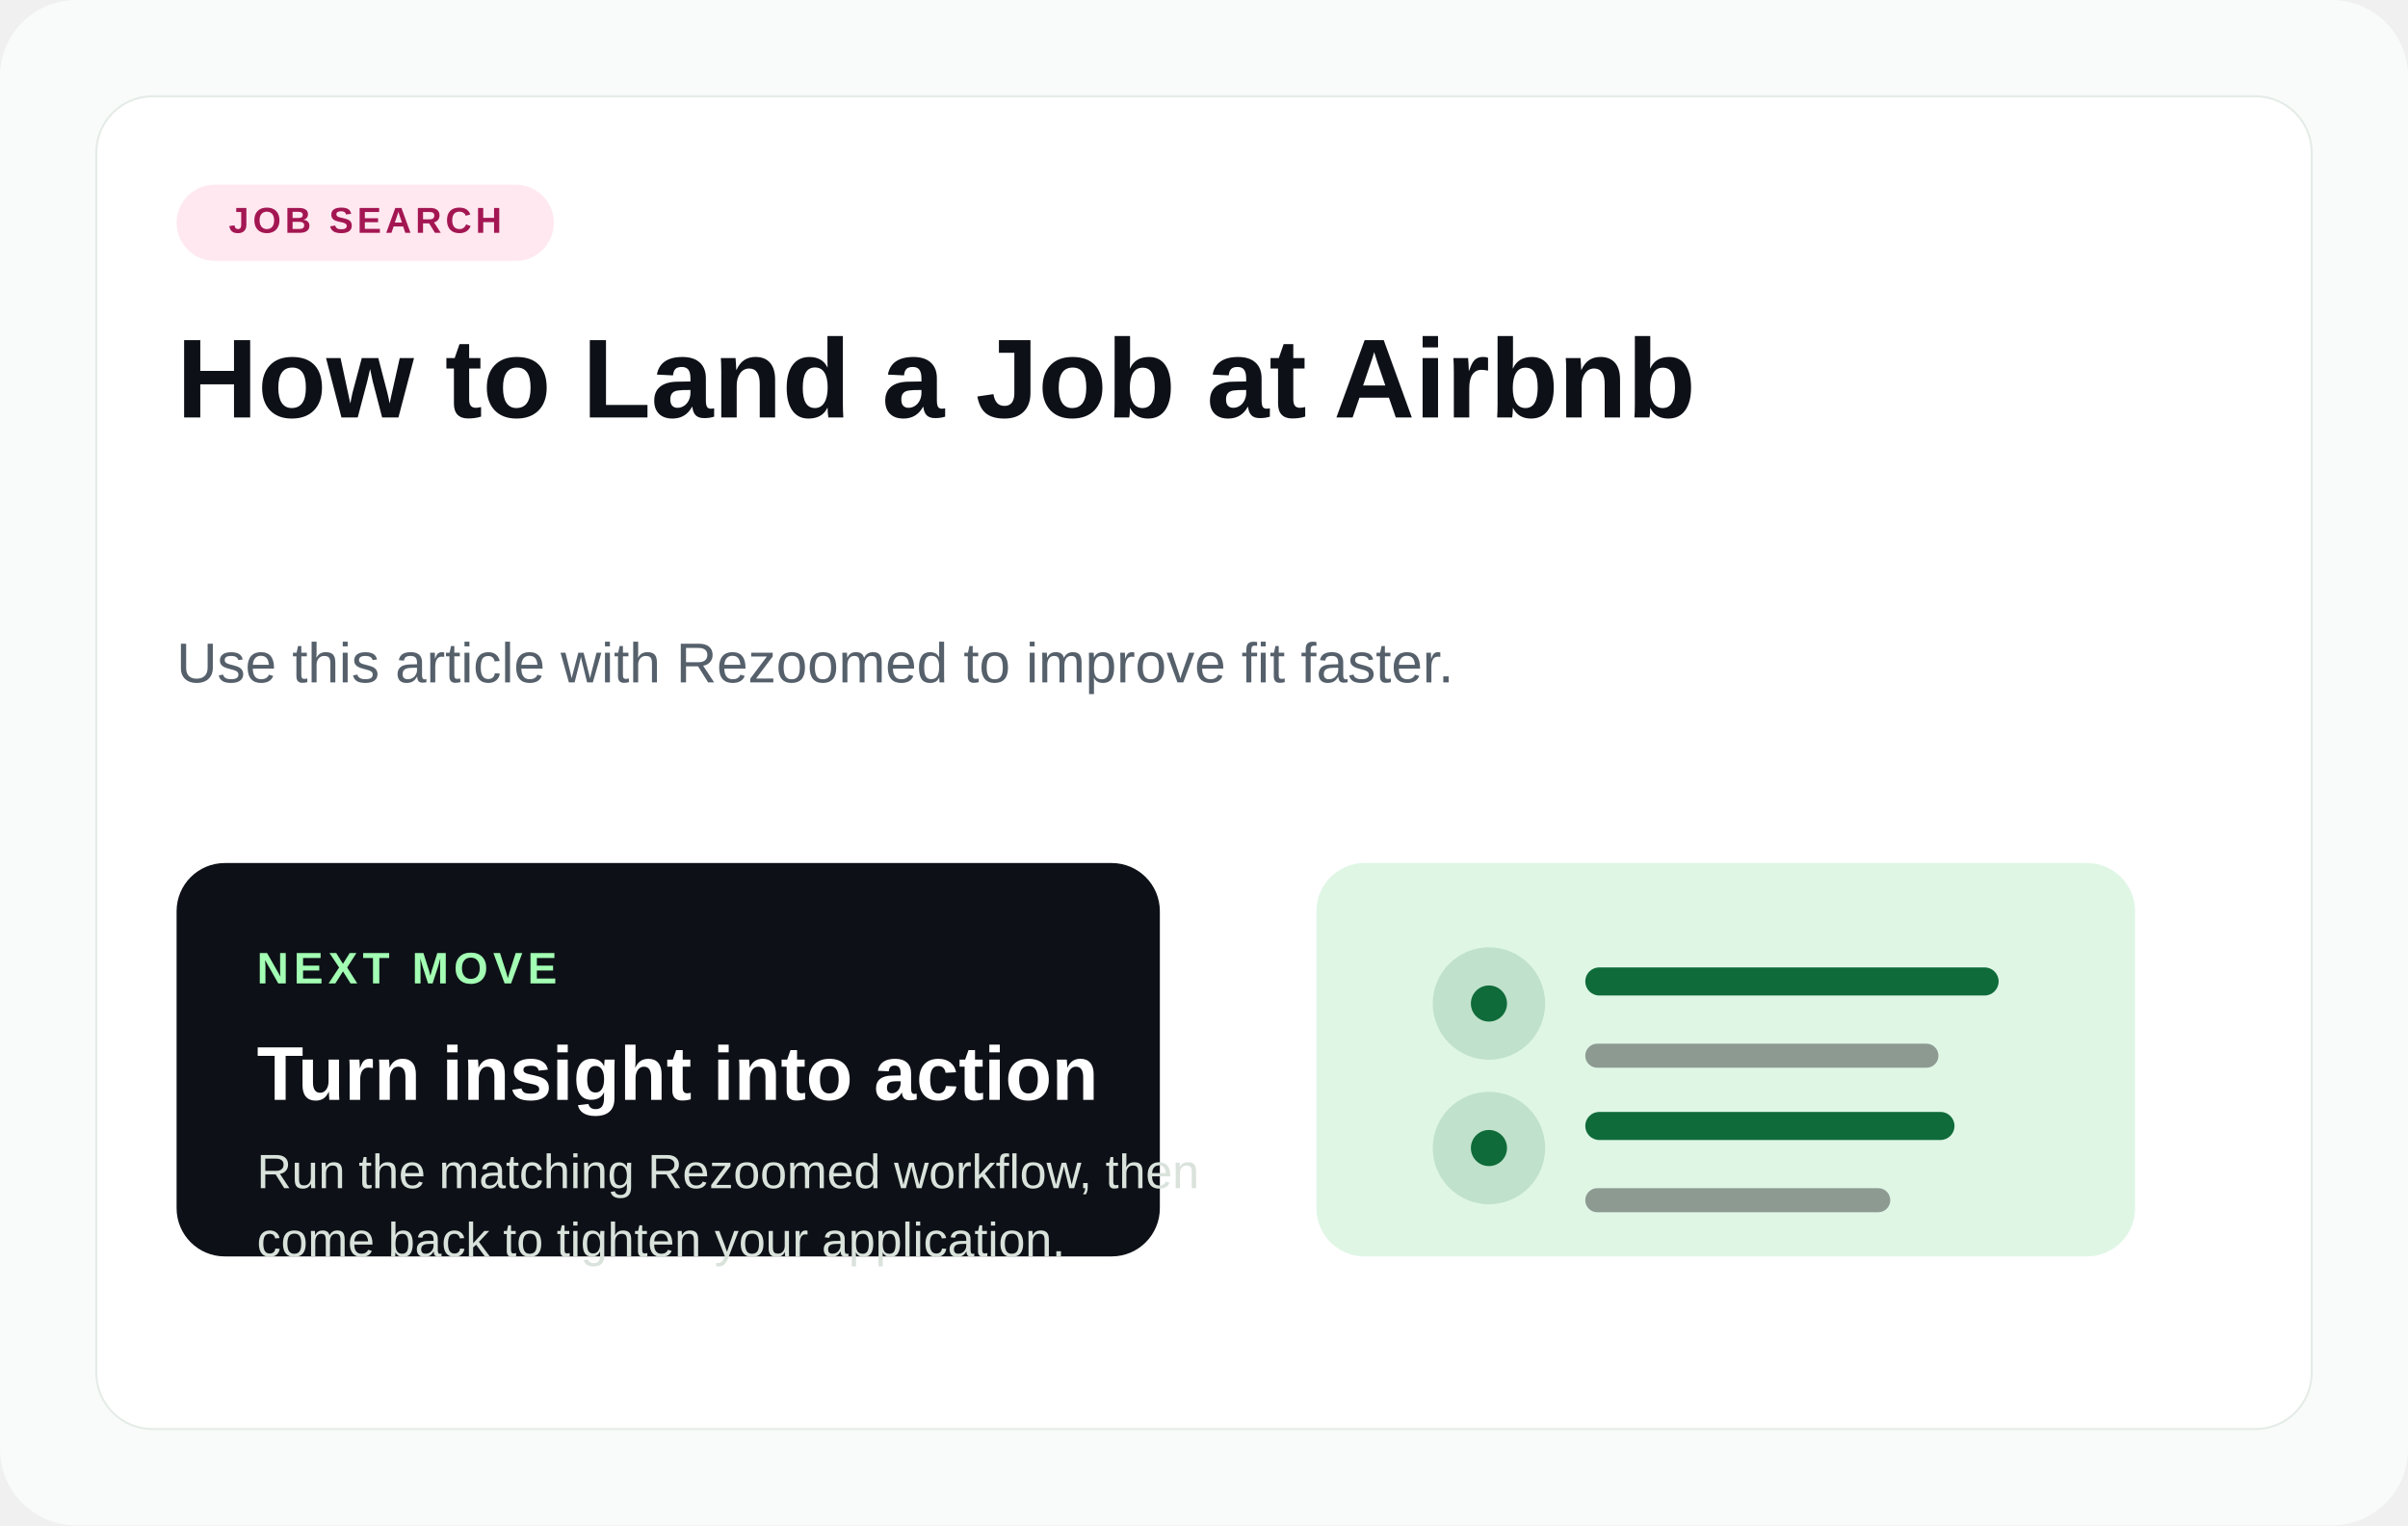
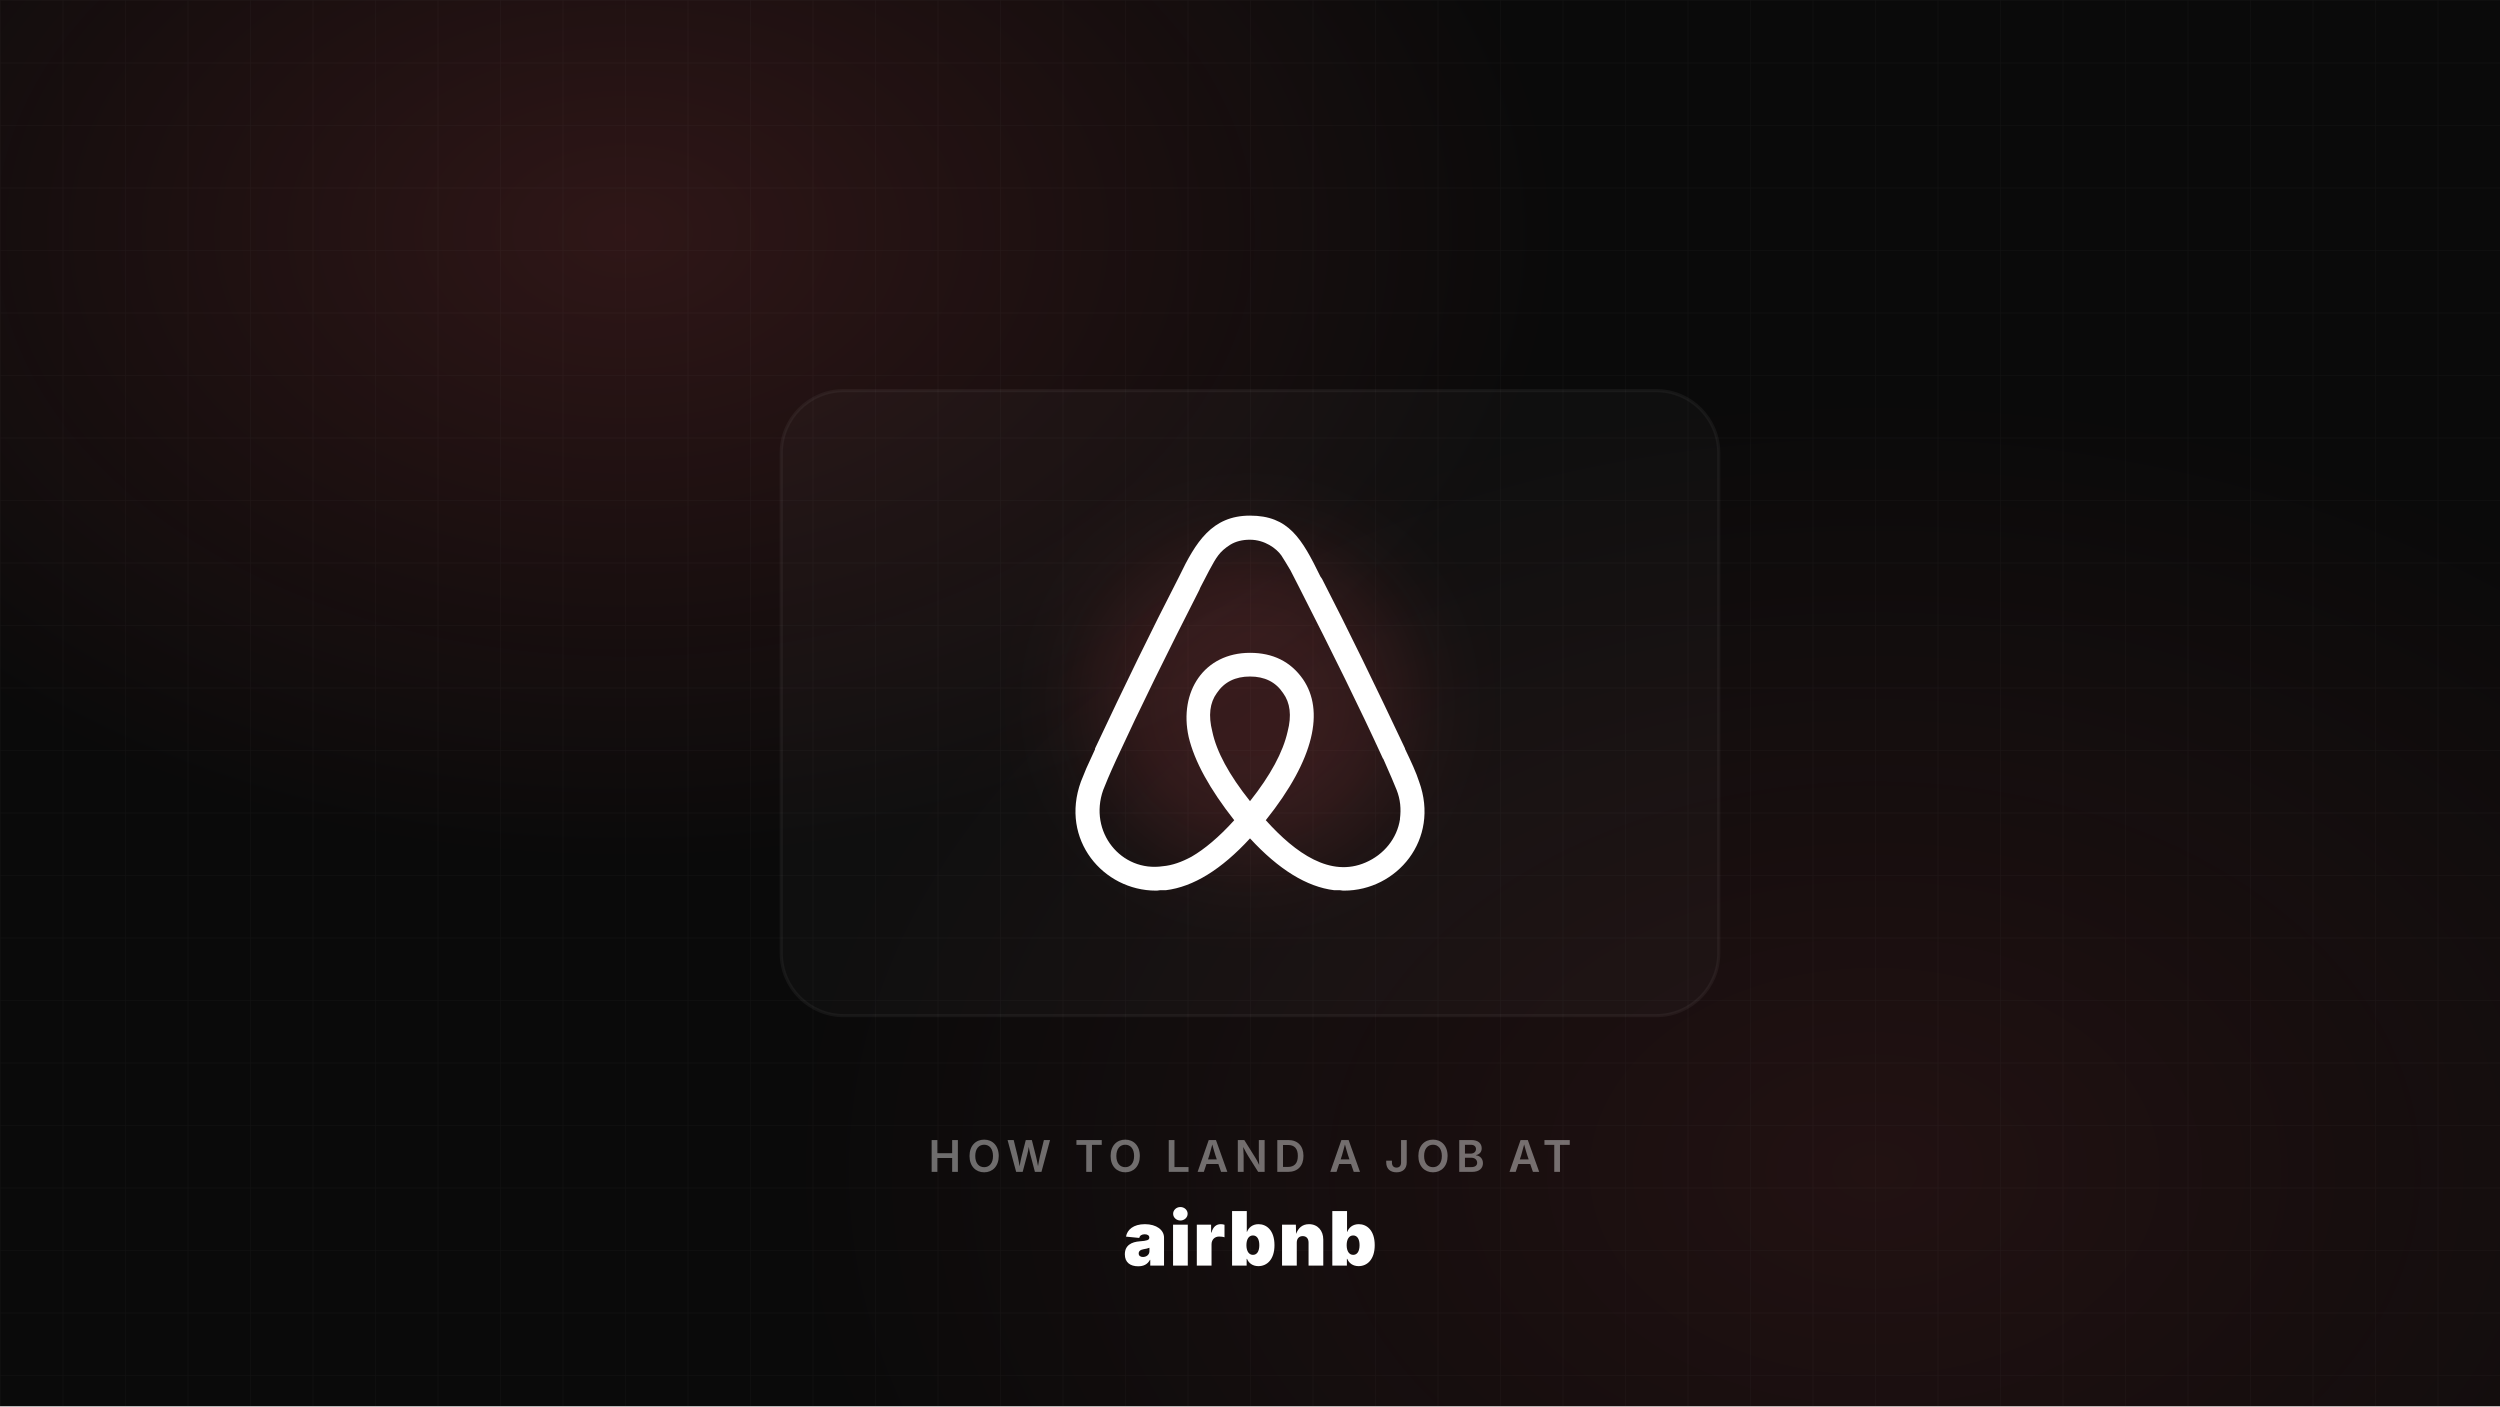
- <svg xmlns="http://www.w3.org/2000/svg" width="1200" height="760" viewBox="0 0 1200 760" fill="none">
-   <rect width="1200" height="760" rx="38" fill="#F8FBF9" />
-   <rect x="48" y="48" width="1104" height="664" rx="28" fill="white" stroke="#E5ECE7" />
-   <rect x="88" y="92" width="188" height="38" rx="19" fill="#ffe8f0" />
-   <text x="114" y="116" fill="#a31652" font-family="Arial, sans-serif" font-size="18" font-weight="800" letter-spacing="2">JOB SEARCH</text>
-   <text x="88" y="208" fill="#0D1117" font-family="Arial, sans-serif" font-size="56" font-weight="800">How to Land a Job at Airbnb</text>
-   <text x="88" y="340" fill="#55606B" font-family="Arial, sans-serif" font-size="28">Use this article with Rezoomed to improve fit faster.</text>
-   <rect x="88" y="430" width="490" height="196" rx="24" fill="#0D1117" />
-   <text x="128" y="490" fill="#A3FFB3" font-family="Arial, sans-serif" font-size="22" font-weight="800" letter-spacing="2.5">NEXT MOVE</text>
-   <text x="128" y="548" fill="#FFFFFF" font-family="Arial, sans-serif" font-size="38" font-weight="800">Turn insight into action</text>
-   <text x="128" y="592" fill="#D9E2DB" font-family="Arial, sans-serif" font-size="24">Run the matching Rezoomed workflow, then</text>
-   <text x="128" y="626" fill="#D9E2DB" font-family="Arial, sans-serif" font-size="24">come back to tighten your application.</text>
-   <rect x="656" y="430" width="408" height="196" rx="24" fill="#dff6e5" />
-   <circle cx="742" cy="500" r="28" fill="#0f6b3a" fill-opacity="0.15" />
-   <circle cx="742" cy="500" r="9" fill="#0f6b3a" />
-   <rect x="790" y="482" width="206" height="14" rx="7" fill="#0f6b3a" />
-   <rect x="790" y="520" width="176" height="12" rx="6" fill="#8D9A92" />
-   <circle cx="742" cy="572" r="28" fill="#0f6b3a" fill-opacity="0.15" />
-   <circle cx="742" cy="572" r="9" fill="#0f6b3a" />
-   <rect x="790" y="554" width="184" height="14" rx="7" fill="#0f6b3a" />
-   <rect x="790" y="592" width="152" height="12" rx="6" fill="#8D9A92" />
+ <svg xmlns="http://www.w3.org/2000/svg" width="1600" height="900" viewBox="0 0 1600 900" fill="none">
+   <rect width="1600" height="900" fill="#0A0A0A" />
+   <ellipse cx="400" cy="150" rx="600" ry="400" fill="url(#brandGlow1)" opacity="0.15" />
+   <ellipse cx="1200" cy="750" rx="700" ry="500" fill="url(#brandGlow2)" opacity="0.1" />
+   <defs>
+     <pattern id="grid" width="40" height="40" patternUnits="userSpaceOnUse">
+       <path d="M 40 0 L 0 0 0 40" fill="none" stroke="rgba(255,255,255,0.03)" stroke-width="1" />
+     </pattern>
+   </defs>
+   <rect width="1600" height="900" fill="url(#grid)" />
+   <rect x="500" y="250" width="600" height="400" rx="40" fill="rgba(255,255,255,0.02)" stroke="rgba(255,255,255,0.05)" stroke-width="2" />
+   <circle cx="800" cy="450" r="100" fill="#FF5A5F" opacity="0.15" filter="url(#glow)" />
+   <g transform="translate(680, 330) scale(10)">
+     <g fill="white">
+       <path d="M12.001 18.275c-1.353-1.697-2.148-3.184-2.413-4.457-.263-1.027-.16-1.848.291-2.465.477-.71 1.188-1.056 2.121-1.056s1.643.345 2.12 1.063c.446.61.558 1.432.286 2.465-.291 1.298-1.085 2.785-2.412 4.458zm9.601 1.14c-.185 1.246-1.034 2.28-2.2 2.783-2.253.98-4.483-.583-6.392-2.704 3.157-3.951 3.74-7.028 2.385-9.018-.795-1.14-1.933-1.695-3.394-1.695-2.944 0-4.563 2.49-3.927 5.382.37 1.565 1.352 3.343 2.917 5.332-.98 1.085-1.91 1.856-2.732 2.333-.636.344-1.245.558-1.828.609-2.679.399-4.778-2.2-3.825-4.88.132-.345.395-.98.845-1.961l.025-.053c1.464-3.178 3.242-6.79 5.285-10.795l.053-.132.58-1.116c.45-.822.635-1.19 1.351-1.643.346-.21.77-.315 1.246-.315.954 0 1.698.558 2.016 1.007.158.239.345.557.582.953l.558 1.089.08.159c2.041 4.004 3.821 7.608 5.279 10.794l.026.025.533 1.22.318.764c.243.613.294 1.222.213 1.858zm1.22-2.39c-.186-.583-.505-1.271-.9-2.094v-.03c-1.889-4.006-3.642-7.608-5.307-10.844l-.111-.163C15.317 1.461 14.468 0 12.001 0c-2.44 0-3.476 1.695-4.535 3.898l-.081.16c-1.669 3.236-3.421 6.843-5.303 10.847v.053l-.559 1.22c-.21.504-.317.768-.345.847C-.172 20.74 2.611 24 5.98 24c.027 0 .132 0 .265-.027h.372c1.75-.213 3.554-1.325 5.384-3.317 1.829 1.989 3.635 3.104 5.382 3.317h.372c.133.027.239.027.265.027 3.37.003 6.152-3.261 4.802-6.975z" />
+     </g>
+   </g>
+   <text x="800" y="750" font-family="'Inter', -apple-system, sans-serif" font-size="28" font-weight="600" fill="rgba(255,255,255,0.4)" text-anchor="middle" letter-spacing="4">HOW TO LAND A JOB AT</text>
+   <text x="800" y="810" font-family="'Inter', -apple-system, sans-serif" font-size="48" font-weight="900" fill="white" text-anchor="middle" letter-spacing="1" text-transform="uppercase">airbnb</text>
+   <defs>
+     <radialGradient id="brandGlow1" cx="0.5" cy="0.5" r="0.5">
+       <stop offset="0%" stop-color="#FF5A5F" />
+       <stop offset="100%" stop-color="#FF5A5F" stop-opacity="0" />
+     </radialGradient>
+     <radialGradient id="brandGlow2" cx="0.5" cy="0.5" r="0.5">
+       <stop offset="0%" stop-color="#FF5A5F" />
+       <stop offset="100%" stop-color="#FF5A5F" stop-opacity="0" />
+     </radialGradient>
+     <filter id="glow" x="-50%" y="-50%" width="200%" height="200%">
+       <feGaussianBlur stdDeviation="30" result="blur" />
+     </filter>
+   </defs>
</svg>
